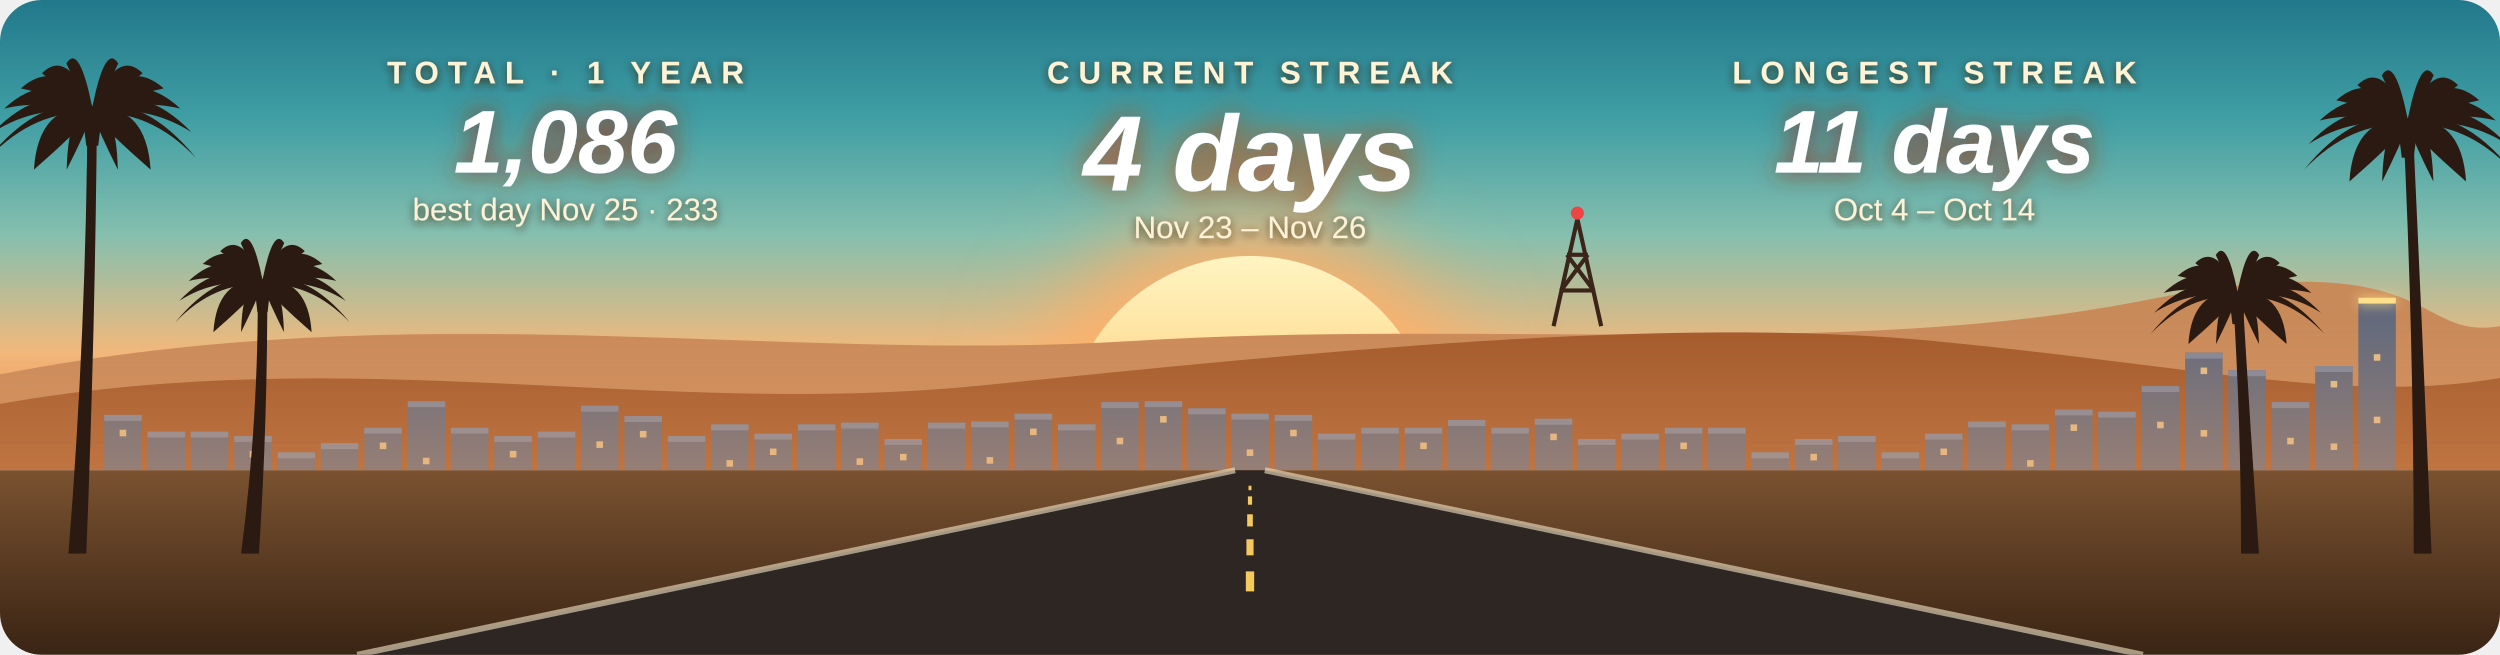
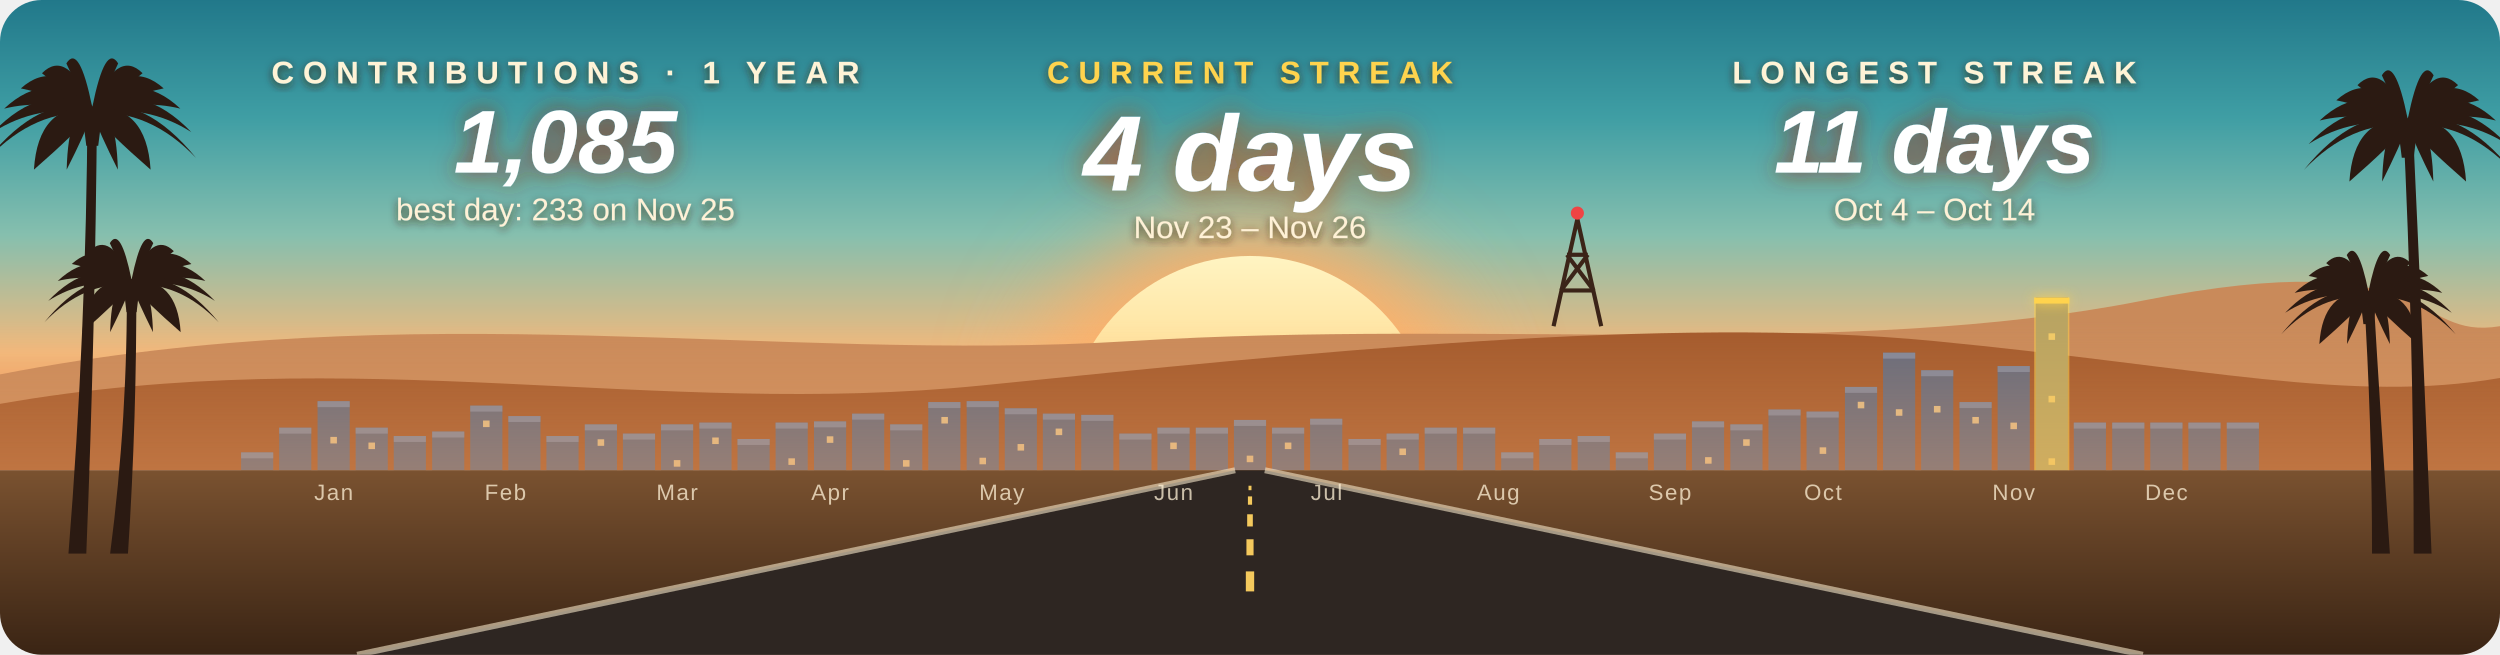
- <svg xmlns="http://www.w3.org/2000/svg" width="840" height="220" viewBox="0 0 840 220" role="img" aria-label="Orischenko: current streak 4 days, longest 11 days, 1086 contributions in the last year">
+ <svg xmlns="http://www.w3.org/2000/svg" width="840" height="220" viewBox="0 0 840 220" role="img" aria-label="Orischenko: current streak 4 days, longest 11 days, 1085 contributions in the last year">
  <style>
    text { font-family: "Segoe UI", Ubuntu, "Helvetica Neue", Arial, sans-serif; text-anchor: middle; }
    .label { font-size: 10.5px; letter-spacing: 3px; fill: #fff3d6; font-weight: 600; }
    .value { font-weight: 800; font-style: italic; fill: #ffffff; }
    .sub { font-size: 10.5px; fill: #fff1d6; }
+     .hot { fill: #ffd34d; }
+     .axis { font-size: 7.5px; letter-spacing: 0.5px; fill: #fff1d6; opacity: 0.75; }
    .pulse { animation: pulse 4s ease-in-out infinite; }
    .flicker { animation: flicker 2.6s ease-in-out infinite; }
    @keyframes pulse { 0%, 100% { opacity: 0.5; } 50% { opacity: 0.85; } }
    @keyframes flicker { 0%, 100% { opacity: 0.35; } 40% { opacity: 0.5; } 60% { opacity: 0.28; } }
    @media (prefers-reduced-motion: reduce) { .pulse, .flicker { animation: none; } }
  </style>
  <defs>
    <clipPath id="card">
      <rect width="840" height="220" rx="14" />
    </clipPath>
    <clipPath id="above">
      <rect width="840" height="158" />
    </clipPath>
    <linearGradient id="sky" x1="0" y1="0" x2="0" y2="1">
      <stop offset="0.00" stop-color="#21788a" />
      <stop offset="0.25" stop-color="#3f9ea4" />
      <stop offset="0.50" stop-color="#86bfae" />
      <stop offset="0.75" stop-color="#f2b97c" />
      <stop offset="1.00" stop-color="#e8743c" />
    </linearGradient>
    <linearGradient id="ground" x1="0" y1="0" x2="0" y2="1">
      <stop offset="0.00" stop-color="#7a5230" />
      <stop offset="1.00" stop-color="#3a2414" />
    </linearGradient>
    <linearGradient id="haze" x1="0" y1="0" x2="0" y2="1">
      <stop offset="0" stop-color="#f4a66a" stop-opacity="0" />
      <stop offset="1" stop-color="#f4a66a" stop-opacity="0.35" />
    </linearGradient>
    <filter id="shadow" x="-10%" y="-40%" width="120%" height="180%">
      <feDropShadow dx="0" dy="1" stdDeviation="1.4" flood-color="#3b1d0e" flood-opacity="0.85" />
    </filter>
    <linearGradient id="sun" x1="0" y1="0" x2="0" y2="1">
      <stop offset="0.00" stop-color="#fff4c2" />
      <stop offset="0.50" stop-color="#ffd07a" />
      <stop offset="1.00" stop-color="#f7a24b" />
    </linearGradient>
    <mask id="bands">
      <rect width="840" height="220" fill="#fff" />
      <rect x="0" y="116.0" width="840" height="1.2" fill="#000" />
      <rect x="0" y="122.8" width="840" height="2.0" fill="#000" />
      <rect x="0" y="129.6" width="840" height="2.8" fill="#000" />
      <rect x="0" y="136.4" width="840" height="3.6" fill="#000" />
      <rect x="0" y="143.2" width="840" height="4.4" fill="#000" />
      <rect x="0" y="150.0" width="840" height="5.2" fill="#000" />
    </mask>
    <filter id="blur" x="-50%" y="-50%" width="200%" height="200%">
      <feGaussianBlur stdDeviation="16" />
    </filter>
    <filter id="neon" x="-50%" y="-200%" width="200%" height="500%">
      <feGaussianBlur stdDeviation="2" result="b" />
      <feMerge>
        <feMergeNode in="b" />
        <feMergeNode in="SourceGraphic" />
      </feMerge>
    </filter>
    <filter id="glow" x="-20%" y="-40%" width="140%" height="180%">
      <feDropShadow dx="0" dy="0" stdDeviation="4" flood-color="#9a3412" flood-opacity="0.9" />
    </filter>
    <filter id="glow-center" x="-20%" y="-40%" width="140%" height="180%">
      <feDropShadow dx="0" dy="0" stdDeviation="5" flood-color="#c2410c" flood-opacity="0.9" />
    </filter>
  </defs>
  <g clip-path="url(#card)">
    <rect width="840" height="158" fill="url(#sky)" />
    <g clip-path="url(#above)">
      <circle class="pulse" cx="420" cy="148" r="74" fill="#ffb067" filter="url(#blur)" />
      <circle cx="420" cy="148" r="62" fill="url(#sun)" />
    </g>
    <path d="M0 158 L0 125.8 C140 98.5 260 122.0 380 114.6 S620 120.8 720 101.0 S810 114.6 840 109.6 L840 158Z" fill="#c98a5a" />
    <path d="M0 158 L0 135.7 C120 114.6 220 140.6 330 129.5 S560 105.9 650 114.6 S790 135.7 840 127.0 L840 158Z" fill="#a35a2c" />
    <g stroke="#3b2418" stroke-width="1.4" fill="none">
      <path d="M522 109.6 L530 73.6 L538 109.6" />
      <path d="M524.5 97.6 L535.5 97.6 M526.5 85.6 L533.5 85.6 M524.5 97.6 L533.5 85.6 M535.5 97.6 L526.5 85.6" />
    </g>
    <circle cx="530" cy="71.6" r="2.2" fill="#ef4444" />
-     <rect x="35.0" y="139.4" width="12.6" height="18.6" fill="#646a7c" />
-     <rect x="35.0" y="139.4" width="12.6" height="2" fill="#8a93a8" opacity="0.7" />
-     <rect x="40.2" y="144.4" width="2.2" height="2.2" fill="#ffd38a" opacity="0.8" />
-     <rect x="49.6" y="145.0" width="12.6" height="13.0" fill="#646a7c" />
-     <rect x="49.6" y="145.0" width="12.6" height="2" fill="#8a93a8" opacity="0.7" />
-     <rect x="64.1" y="145.0" width="12.6" height="13.0" fill="#646a7c" />
-     <rect x="64.1" y="145.0" width="12.6" height="2" fill="#8a93a8" opacity="0.7" />
-     <rect x="78.7" y="146.5" width="12.6" height="11.5" fill="#646a7c" />
-     <rect x="78.7" y="146.5" width="12.6" height="2" fill="#8a93a8" opacity="0.7" />
-     <rect x="83.9" y="151.5" width="2.2" height="2.2" fill="#ffd38a" opacity="0.8" />
-     <rect x="93.3" y="152.0" width="12.6" height="6.0" fill="#646a7c" />
-     <rect x="93.3" y="152.0" width="12.6" height="2" fill="#8a93a8" opacity="0.7" />
-     <rect x="107.8" y="148.9" width="12.6" height="9.1" fill="#646a7c" />
-     <rect x="107.8" y="148.9" width="12.6" height="2" fill="#8a93a8" opacity="0.7" />
-     <rect x="122.4" y="143.7" width="12.6" height="14.3" fill="#646a7c" />
-     <rect x="122.4" y="143.7" width="12.6" height="2" fill="#8a93a8" opacity="0.7" />
-     <rect x="127.6" y="148.7" width="2.2" height="2.2" fill="#ffd38a" opacity="0.8" />
-     <rect x="137.0" y="134.8" width="12.6" height="23.2" fill="#646a7c" />
-     <rect x="137.0" y="134.8" width="12.6" height="2" fill="#8a93a8" opacity="0.7" />
-     <rect x="142.1" y="153.8" width="2.2" height="2.2" fill="#ffd38a" opacity="0.8" />
-     <rect x="151.5" y="143.7" width="12.6" height="14.3" fill="#646a7c" />
-     <rect x="151.5" y="143.7" width="12.6" height="2" fill="#8a93a8" opacity="0.7" />
-     <rect x="166.1" y="146.5" width="12.6" height="11.5" fill="#646a7c" />
-     <rect x="166.1" y="146.5" width="12.6" height="2" fill="#8a93a8" opacity="0.7" />
-     <rect x="171.3" y="151.5" width="2.2" height="2.2" fill="#ffd38a" opacity="0.8" />
-     <rect x="180.7" y="145.0" width="12.6" height="13.0" fill="#646a7c" />
-     <rect x="180.7" y="145.0" width="12.6" height="2" fill="#8a93a8" opacity="0.7" />
-     <rect x="195.2" y="136.3" width="12.6" height="21.7" fill="#646a7c" />
-     <rect x="195.2" y="136.3" width="12.6" height="2" fill="#8a93a8" opacity="0.7" />
-     <rect x="200.4" y="148.3" width="2.2" height="2.2" fill="#ffd38a" opacity="0.8" />
-     <rect x="209.8" y="139.8" width="12.6" height="18.2" fill="#646a7c" />
-     <rect x="209.8" y="139.8" width="12.6" height="2" fill="#8a93a8" opacity="0.7" />
-     <rect x="215.0" y="144.8" width="2.2" height="2.2" fill="#ffd38a" opacity="0.8" />
-     <rect x="224.4" y="146.5" width="12.6" height="11.5" fill="#646a7c" />
-     <rect x="224.4" y="146.5" width="12.6" height="2" fill="#8a93a8" opacity="0.7" />
-     <rect x="238.9" y="142.6" width="12.6" height="15.4" fill="#646a7c" />
-     <rect x="238.9" y="142.6" width="12.6" height="2" fill="#8a93a8" opacity="0.7" />
-     <rect x="244.1" y="154.6" width="2.2" height="2.2" fill="#ffd38a" opacity="0.8" />
-     <rect x="253.5" y="145.7" width="12.6" height="12.3" fill="#646a7c" />
-     <rect x="253.5" y="145.7" width="12.6" height="2" fill="#8a93a8" opacity="0.7" />
-     <rect x="258.7" y="150.7" width="2.2" height="2.2" fill="#ffd38a" opacity="0.8" />
-     <rect x="268.1" y="142.6" width="12.6" height="15.4" fill="#646a7c" />
-     <rect x="268.1" y="142.6" width="12.6" height="2" fill="#8a93a8" opacity="0.7" />
-     <rect x="282.6" y="142.0" width="12.6" height="16.0" fill="#646a7c" />
-     <rect x="282.6" y="142.0" width="12.6" height="2" fill="#8a93a8" opacity="0.7" />
-     <rect x="287.8" y="154.0" width="2.2" height="2.2" fill="#ffd38a" opacity="0.8" />
-     <rect x="297.2" y="147.5" width="12.6" height="10.5" fill="#646a7c" />
-     <rect x="297.2" y="147.5" width="12.6" height="2" fill="#8a93a8" opacity="0.7" />
-     <rect x="302.4" y="152.5" width="2.2" height="2.2" fill="#ffd38a" opacity="0.8" />
-     <rect x="311.8" y="142.0" width="12.6" height="16.0" fill="#646a7c" />
-     <rect x="311.8" y="142.0" width="12.6" height="2" fill="#8a93a8" opacity="0.7" />
-     <rect x="326.3" y="141.6" width="12.6" height="16.4" fill="#646a7c" />
-     <rect x="326.3" y="141.6" width="12.6" height="2" fill="#8a93a8" opacity="0.7" />
-     <rect x="331.5" y="153.6" width="2.2" height="2.2" fill="#ffd38a" opacity="0.8" />
-     <rect x="340.9" y="139.0" width="12.6" height="19.0" fill="#646a7c" />
-     <rect x="340.9" y="139.0" width="12.6" height="2" fill="#8a93a8" opacity="0.7" />
-     <rect x="346.1" y="144.0" width="2.2" height="2.2" fill="#ffd38a" opacity="0.8" />
-     <rect x="355.5" y="142.6" width="12.6" height="15.4" fill="#646a7c" />
-     <rect x="355.5" y="142.6" width="12.6" height="2" fill="#8a93a8" opacity="0.7" />
-     <rect x="370.0" y="135.1" width="12.6" height="22.9" fill="#646a7c" />
-     <rect x="370.0" y="135.1" width="12.6" height="2" fill="#8a93a8" opacity="0.7" />
-     <rect x="375.2" y="147.1" width="2.2" height="2.2" fill="#ffd38a" opacity="0.8" />
-     <rect x="384.6" y="134.8" width="12.6" height="23.2" fill="#646a7c" />
-     <rect x="384.6" y="134.8" width="12.6" height="2" fill="#8a93a8" opacity="0.7" />
-     <rect x="389.8" y="139.8" width="2.2" height="2.2" fill="#ffd38a" opacity="0.8" />
-     <rect x="399.2" y="137.2" width="12.6" height="20.8" fill="#646a7c" />
-     <rect x="399.2" y="137.2" width="12.6" height="2" fill="#8a93a8" opacity="0.7" />
-     <rect x="413.7" y="139.0" width="12.6" height="19.0" fill="#646a7c" />
-     <rect x="413.7" y="139.0" width="12.6" height="2" fill="#8a93a8" opacity="0.7" />
-     <rect x="418.9" y="151.0" width="2.2" height="2.2" fill="#ffd38a" opacity="0.8" />
-     <rect x="428.3" y="139.4" width="12.6" height="18.6" fill="#646a7c" />
-     <rect x="428.3" y="139.4" width="12.6" height="2" fill="#8a93a8" opacity="0.7" />
-     <rect x="433.5" y="144.4" width="2.2" height="2.2" fill="#ffd38a" opacity="0.8" />
-     <rect x="442.8" y="145.7" width="12.6" height="12.3" fill="#646a7c" />
-     <rect x="442.8" y="145.7" width="12.6" height="2" fill="#8a93a8" opacity="0.7" />
-     <rect x="457.4" y="143.7" width="12.6" height="14.3" fill="#646a7c" />
-     <rect x="457.4" y="143.7" width="12.6" height="2" fill="#8a93a8" opacity="0.7" />
-     <rect x="472.0" y="143.7" width="12.6" height="14.3" fill="#646a7c" />
-     <rect x="472.0" y="143.7" width="12.6" height="2" fill="#8a93a8" opacity="0.7" />
-     <rect x="477.2" y="148.7" width="2.2" height="2.2" fill="#ffd38a" opacity="0.8" />
-     <rect x="486.5" y="141.1" width="12.6" height="16.9" fill="#646a7c" />
-     <rect x="486.5" y="141.1" width="12.6" height="2" fill="#8a93a8" opacity="0.7" />
-     <rect x="501.1" y="143.7" width="12.6" height="14.3" fill="#646a7c" />
-     <rect x="501.1" y="143.7" width="12.6" height="2" fill="#8a93a8" opacity="0.7" />
-     <rect x="515.7" y="140.7" width="12.6" height="17.3" fill="#646a7c" />
-     <rect x="515.7" y="140.7" width="12.6" height="2" fill="#8a93a8" opacity="0.7" />
-     <rect x="520.9" y="145.7" width="2.2" height="2.2" fill="#ffd38a" opacity="0.8" />
-     <rect x="530.2" y="147.5" width="12.6" height="10.5" fill="#646a7c" />
-     <rect x="530.2" y="147.5" width="12.6" height="2" fill="#8a93a8" opacity="0.7" />
-     <rect x="544.8" y="145.7" width="12.6" height="12.3" fill="#646a7c" />
-     <rect x="544.8" y="145.7" width="12.6" height="2" fill="#8a93a8" opacity="0.7" />
-     <rect x="559.4" y="143.7" width="12.6" height="14.3" fill="#646a7c" />
-     <rect x="559.4" y="143.7" width="12.6" height="2" fill="#8a93a8" opacity="0.7" />
-     <rect x="564.6" y="148.7" width="2.2" height="2.2" fill="#ffd38a" opacity="0.8" />
-     <rect x="573.9" y="143.7" width="12.6" height="14.3" fill="#646a7c" />
-     <rect x="573.9" y="143.7" width="12.6" height="2" fill="#8a93a8" opacity="0.7" />
-     <rect x="588.5" y="152.0" width="12.6" height="6.0" fill="#646a7c" />
-     <rect x="588.5" y="152.0" width="12.6" height="2" fill="#8a93a8" opacity="0.7" />
-     <rect x="603.1" y="147.5" width="12.6" height="10.5" fill="#646a7c" />
-     <rect x="603.1" y="147.5" width="12.6" height="2" fill="#8a93a8" opacity="0.7" />
-     <rect x="608.3" y="152.5" width="2.2" height="2.2" fill="#ffd38a" opacity="0.8" />
-     <rect x="617.6" y="146.5" width="12.6" height="11.5" fill="#646a7c" />
-     <rect x="617.6" y="146.5" width="12.6" height="2" fill="#8a93a8" opacity="0.7" />
-     <rect x="632.2" y="152.0" width="12.6" height="6.0" fill="#646a7c" />
-     <rect x="632.2" y="152.0" width="12.6" height="2" fill="#8a93a8" opacity="0.7" />
-     <rect x="646.8" y="145.7" width="12.6" height="12.3" fill="#646a7c" />
-     <rect x="646.8" y="145.7" width="12.6" height="2" fill="#8a93a8" opacity="0.7" />
-     <rect x="652.0" y="150.7" width="2.2" height="2.2" fill="#ffd38a" opacity="0.8" />
-     <rect x="661.3" y="141.6" width="12.6" height="16.4" fill="#646a7c" />
-     <rect x="661.3" y="141.6" width="12.6" height="2" fill="#8a93a8" opacity="0.7" />
-     <rect x="675.9" y="142.6" width="12.6" height="15.4" fill="#646a7c" />
-     <rect x="675.9" y="142.6" width="12.6" height="2" fill="#8a93a8" opacity="0.7" />
-     <rect x="681.1" y="154.6" width="2.2" height="2.2" fill="#ffd38a" opacity="0.8" />
-     <rect x="690.5" y="137.6" width="12.6" height="20.4" fill="#646a7c" />
-     <rect x="690.5" y="137.6" width="12.6" height="2" fill="#8a93a8" opacity="0.7" />
-     <rect x="695.7" y="142.6" width="2.2" height="2.2" fill="#ffd38a" opacity="0.8" />
-     <rect x="705.0" y="138.3" width="12.6" height="19.7" fill="#646a7c" />
-     <rect x="705.0" y="138.3" width="12.6" height="2" fill="#8a93a8" opacity="0.7" />
-     <rect x="719.6" y="129.7" width="12.6" height="28.3" fill="#646a7c" />
-     <rect x="719.6" y="129.7" width="12.6" height="2" fill="#8a93a8" opacity="0.7" />
-     <rect x="724.8" y="141.7" width="2.2" height="2.2" fill="#ffd38a" opacity="0.8" />
-     <rect x="734.2" y="118.5" width="12.6" height="39.5" fill="#646a7c" />
-     <rect x="734.2" y="118.5" width="12.6" height="2" fill="#8a93a8" opacity="0.7" />
-     <rect x="739.4" y="123.5" width="2.2" height="2.2" fill="#ffd38a" opacity="0.8" />
-     <rect x="739.4" y="144.5" width="2.2" height="2.2" fill="#ffd38a" opacity="0.8" />
-     <rect x="748.7" y="124.4" width="12.6" height="33.6" fill="#646a7c" />
-     <rect x="748.7" y="124.4" width="12.6" height="2" fill="#8a93a8" opacity="0.7" />
-     <rect x="753.9" y="143.4" width="2.2" height="2.2" fill="#ffd38a" opacity="0.8" />
-     <rect x="763.3" y="135.1" width="12.6" height="22.9" fill="#646a7c" />
-     <rect x="763.3" y="135.1" width="12.6" height="2" fill="#8a93a8" opacity="0.7" />
-     <rect x="768.5" y="147.1" width="2.2" height="2.2" fill="#ffd38a" opacity="0.8" />
-     <rect x="777.9" y="123.0" width="12.6" height="35.0" fill="#646a7c" />
-     <rect x="777.9" y="123.0" width="12.6" height="2" fill="#8a93a8" opacity="0.7" />
-     <rect x="783.1" y="128.0" width="2.2" height="2.2" fill="#ffd38a" opacity="0.8" />
-     <rect x="783.1" y="149.0" width="2.2" height="2.2" fill="#ffd38a" opacity="0.8" />
-     <rect x="792.4" y="100.0" width="12.6" height="58.0" fill="#646a7c" />
-     <rect x="792.4" y="100.0" width="12.6" height="2" fill="#ffe08a" opacity="1" filter="url(#neon)" />
-     <rect x="797.6" y="119.0" width="2.2" height="2.2" fill="#ffd38a" opacity="0.8" />
-     <rect x="797.6" y="140.0" width="2.2" height="2.2" fill="#ffd38a" opacity="0.8" />
+     <rect x="81.0" y="152.0" width="10.8" height="6.0" fill="#646a7c" />
+     <rect x="81.0" y="152.0" width="10.8" height="2" fill="#8a93a8" opacity="0.7" />
+     <rect x="93.8" y="143.7" width="10.8" height="14.3" fill="#646a7c" />
+     <rect x="93.8" y="143.7" width="10.8" height="2" fill="#8a93a8" opacity="0.7" />
+     <rect x="106.7" y="134.8" width="10.8" height="23.2" fill="#646a7c" />
+     <rect x="106.7" y="134.8" width="10.8" height="2" fill="#8a93a8" opacity="0.7" />
+     <rect x="111.0" y="146.8" width="2.2" height="2.2" fill="#ffd38a" opacity="0.8" />
+     <rect x="119.5" y="143.7" width="10.8" height="14.3" fill="#646a7c" />
+     <rect x="119.5" y="143.7" width="10.8" height="2" fill="#8a93a8" opacity="0.7" />
+     <rect x="123.8" y="148.7" width="2.2" height="2.2" fill="#ffd38a" opacity="0.8" />
+     <rect x="132.3" y="146.5" width="10.8" height="11.5" fill="#646a7c" />
+     <rect x="132.3" y="146.5" width="10.8" height="2" fill="#8a93a8" opacity="0.7" />
+     <rect x="145.2" y="145.0" width="10.8" height="13.0" fill="#646a7c" />
+     <rect x="145.2" y="145.0" width="10.8" height="2" fill="#8a93a8" opacity="0.7" />
+     <rect x="158.0" y="136.3" width="10.8" height="21.7" fill="#646a7c" />
+     <rect x="158.0" y="136.3" width="10.8" height="2" fill="#8a93a8" opacity="0.7" />
+     <rect x="162.3" y="141.3" width="2.2" height="2.2" fill="#ffd38a" opacity="0.8" />
+     <rect x="170.8" y="139.8" width="10.8" height="18.2" fill="#646a7c" />
+     <rect x="170.8" y="139.8" width="10.8" height="2" fill="#8a93a8" opacity="0.7" />
+     <rect x="183.6" y="146.5" width="10.8" height="11.5" fill="#646a7c" />
+     <rect x="183.6" y="146.5" width="10.8" height="2" fill="#8a93a8" opacity="0.7" />
+     <rect x="196.5" y="142.6" width="10.8" height="15.4" fill="#646a7c" />
+     <rect x="196.5" y="142.6" width="10.8" height="2" fill="#8a93a8" opacity="0.7" />
+     <rect x="200.8" y="147.6" width="2.2" height="2.2" fill="#ffd38a" opacity="0.8" />
+     <rect x="209.3" y="145.7" width="10.8" height="12.3" fill="#646a7c" />
+     <rect x="209.3" y="145.7" width="10.8" height="2" fill="#8a93a8" opacity="0.7" />
+     <rect x="222.1" y="142.6" width="10.8" height="15.4" fill="#646a7c" />
+     <rect x="222.1" y="142.6" width="10.8" height="2" fill="#8a93a8" opacity="0.7" />
+     <rect x="226.4" y="154.6" width="2.2" height="2.2" fill="#ffd38a" opacity="0.8" />
+     <rect x="235.0" y="142.0" width="10.8" height="16.0" fill="#646a7c" />
+     <rect x="235.0" y="142.0" width="10.8" height="2" fill="#8a93a8" opacity="0.7" />
+     <rect x="239.3" y="147.0" width="2.2" height="2.2" fill="#ffd38a" opacity="0.8" />
+     <rect x="247.8" y="147.5" width="10.8" height="10.5" fill="#646a7c" />
+     <rect x="247.8" y="147.5" width="10.8" height="2" fill="#8a93a8" opacity="0.7" />
+     <rect x="260.6" y="142.0" width="10.8" height="16.0" fill="#646a7c" />
+     <rect x="260.6" y="142.0" width="10.8" height="2" fill="#8a93a8" opacity="0.7" />
+     <rect x="264.9" y="154.0" width="2.2" height="2.2" fill="#ffd38a" opacity="0.8" />
+     <rect x="273.5" y="141.6" width="10.8" height="16.4" fill="#646a7c" />
+     <rect x="273.5" y="141.6" width="10.8" height="2" fill="#8a93a8" opacity="0.7" />
+     <rect x="277.8" y="146.6" width="2.2" height="2.2" fill="#ffd38a" opacity="0.8" />
+     <rect x="286.3" y="139.0" width="10.8" height="19.0" fill="#646a7c" />
+     <rect x="286.3" y="139.0" width="10.8" height="2" fill="#8a93a8" opacity="0.7" />
+     <rect x="299.1" y="142.6" width="10.8" height="15.4" fill="#646a7c" />
+     <rect x="299.1" y="142.6" width="10.8" height="2" fill="#8a93a8" opacity="0.7" />
+     <rect x="303.4" y="154.6" width="2.2" height="2.2" fill="#ffd38a" opacity="0.8" />
+     <rect x="311.9" y="135.1" width="10.8" height="22.9" fill="#646a7c" />
+     <rect x="311.9" y="135.1" width="10.8" height="2" fill="#8a93a8" opacity="0.7" />
+     <rect x="316.3" y="140.1" width="2.2" height="2.2" fill="#ffd38a" opacity="0.8" />
+     <rect x="324.8" y="134.8" width="10.8" height="23.2" fill="#646a7c" />
+     <rect x="324.8" y="134.8" width="10.8" height="2" fill="#8a93a8" opacity="0.7" />
+     <rect x="329.1" y="153.8" width="2.2" height="2.2" fill="#ffd38a" opacity="0.8" />
+     <rect x="337.6" y="137.2" width="10.8" height="20.8" fill="#646a7c" />
+     <rect x="337.6" y="137.2" width="10.8" height="2" fill="#8a93a8" opacity="0.7" />
+     <rect x="341.9" y="149.2" width="2.2" height="2.2" fill="#ffd38a" opacity="0.8" />
+     <rect x="350.4" y="139.0" width="10.8" height="19.0" fill="#646a7c" />
+     <rect x="350.4" y="139.0" width="10.8" height="2" fill="#8a93a8" opacity="0.7" />
+     <rect x="354.7" y="144.0" width="2.2" height="2.2" fill="#ffd38a" opacity="0.8" />
+     <rect x="363.3" y="139.4" width="10.8" height="18.6" fill="#646a7c" />
+     <rect x="363.3" y="139.4" width="10.8" height="2" fill="#8a93a8" opacity="0.7" />
+     <rect x="376.1" y="145.7" width="10.8" height="12.3" fill="#646a7c" />
+     <rect x="376.1" y="145.7" width="10.8" height="2" fill="#8a93a8" opacity="0.7" />
+     <rect x="388.9" y="143.7" width="10.8" height="14.3" fill="#646a7c" />
+     <rect x="388.9" y="143.7" width="10.8" height="2" fill="#8a93a8" opacity="0.7" />
+     <rect x="393.2" y="148.7" width="2.2" height="2.2" fill="#ffd38a" opacity="0.8" />
+     <rect x="401.8" y="143.7" width="10.8" height="14.3" fill="#646a7c" />
+     <rect x="401.8" y="143.7" width="10.8" height="2" fill="#8a93a8" opacity="0.7" />
+     <rect x="414.6" y="141.1" width="10.8" height="16.9" fill="#646a7c" />
+     <rect x="414.6" y="141.1" width="10.8" height="2" fill="#8a93a8" opacity="0.7" />
+     <rect x="418.9" y="153.1" width="2.2" height="2.2" fill="#ffd38a" opacity="0.8" />
+     <rect x="427.4" y="143.7" width="10.8" height="14.3" fill="#646a7c" />
+     <rect x="427.4" y="143.7" width="10.8" height="2" fill="#8a93a8" opacity="0.7" />
+     <rect x="431.7" y="148.7" width="2.2" height="2.2" fill="#ffd38a" opacity="0.8" />
+     <rect x="440.2" y="140.7" width="10.8" height="17.3" fill="#646a7c" />
+     <rect x="440.2" y="140.7" width="10.8" height="2" fill="#8a93a8" opacity="0.7" />
+     <rect x="453.1" y="147.5" width="10.8" height="10.5" fill="#646a7c" />
+     <rect x="453.1" y="147.5" width="10.8" height="2" fill="#8a93a8" opacity="0.7" />
+     <rect x="465.9" y="145.7" width="10.8" height="12.3" fill="#646a7c" />
+     <rect x="465.9" y="145.7" width="10.8" height="2" fill="#8a93a8" opacity="0.7" />
+     <rect x="470.2" y="150.7" width="2.2" height="2.2" fill="#ffd38a" opacity="0.8" />
+     <rect x="478.7" y="143.7" width="10.8" height="14.3" fill="#646a7c" />
+     <rect x="478.7" y="143.7" width="10.8" height="2" fill="#8a93a8" opacity="0.7" />
+     <rect x="491.6" y="143.7" width="10.8" height="14.3" fill="#646a7c" />
+     <rect x="491.6" y="143.7" width="10.8" height="2" fill="#8a93a8" opacity="0.7" />
+     <rect x="504.4" y="152.0" width="10.8" height="6.0" fill="#646a7c" />
+     <rect x="504.4" y="152.0" width="10.8" height="2" fill="#8a93a8" opacity="0.7" />
+     <rect x="517.2" y="147.5" width="10.8" height="10.5" fill="#646a7c" />
+     <rect x="517.2" y="147.5" width="10.8" height="2" fill="#8a93a8" opacity="0.7" />
+     <rect x="530.1" y="146.5" width="10.8" height="11.5" fill="#646a7c" />
+     <rect x="530.1" y="146.5" width="10.8" height="2" fill="#8a93a8" opacity="0.7" />
+     <rect x="542.9" y="152.0" width="10.8" height="6.0" fill="#646a7c" />
+     <rect x="542.9" y="152.0" width="10.8" height="2" fill="#8a93a8" opacity="0.7" />
+     <rect x="555.7" y="145.7" width="10.8" height="12.3" fill="#646a7c" />
+     <rect x="555.7" y="145.7" width="10.8" height="2" fill="#8a93a8" opacity="0.7" />
+     <rect x="568.5" y="141.6" width="10.8" height="16.4" fill="#646a7c" />
+     <rect x="568.5" y="141.6" width="10.8" height="2" fill="#8a93a8" opacity="0.7" />
+     <rect x="572.9" y="153.6" width="2.2" height="2.2" fill="#ffd38a" opacity="0.8" />
+     <rect x="581.4" y="142.6" width="10.8" height="15.4" fill="#646a7c" />
+     <rect x="581.4" y="142.6" width="10.8" height="2" fill="#8a93a8" opacity="0.7" />
+     <rect x="585.7" y="147.6" width="2.2" height="2.2" fill="#ffd38a" opacity="0.8" />
+     <rect x="594.2" y="137.6" width="10.8" height="20.4" fill="#646a7c" />
+     <rect x="594.2" y="137.6" width="10.8" height="2" fill="#8a93a8" opacity="0.7" />
+     <rect x="607.0" y="138.3" width="10.8" height="19.7" fill="#646a7c" />
+     <rect x="607.0" y="138.3" width="10.8" height="2" fill="#8a93a8" opacity="0.7" />
+     <rect x="611.4" y="150.3" width="2.2" height="2.2" fill="#ffd38a" opacity="0.8" />
+     <rect x="619.9" y="130.0" width="10.8" height="28.0" fill="#646a7c" />
+     <rect x="619.9" y="130.0" width="10.8" height="2" fill="#8a93a8" opacity="0.7" />
+     <rect x="624.2" y="135.0" width="2.2" height="2.2" fill="#ffd38a" opacity="0.8" />
+     <rect x="632.7" y="118.5" width="10.8" height="39.5" fill="#646a7c" />
+     <rect x="632.7" y="118.5" width="10.8" height="2" fill="#8a93a8" opacity="0.7" />
+     <rect x="637.0" y="137.5" width="2.2" height="2.2" fill="#ffd38a" opacity="0.8" />
+     <rect x="645.5" y="124.4" width="10.8" height="33.6" fill="#646a7c" />
+     <rect x="645.5" y="124.4" width="10.8" height="2" fill="#8a93a8" opacity="0.7" />
+     <rect x="649.8" y="136.4" width="2.2" height="2.2" fill="#ffd38a" opacity="0.8" />
+     <rect x="658.4" y="135.1" width="10.8" height="22.9" fill="#646a7c" />
+     <rect x="658.4" y="135.1" width="10.8" height="2" fill="#8a93a8" opacity="0.7" />
+     <rect x="662.7" y="140.1" width="2.2" height="2.2" fill="#ffd38a" opacity="0.8" />
+     <rect x="671.2" y="123.0" width="10.8" height="35.0" fill="#646a7c" />
+     <rect x="671.2" y="123.0" width="10.8" height="2" fill="#8a93a8" opacity="0.7" />
+     <rect x="675.5" y="142.0" width="2.2" height="2.2" fill="#ffd38a" opacity="0.8" />
+     <rect x="684.0" y="100.0" width="10.8" height="58.0" fill="#646a7c" />
+     <rect x="688.3" y="112.0" width="2.2" height="2.2" fill="#ffd38a" opacity="0.8" />
+     <rect x="688.3" y="133.0" width="2.2" height="2.2" fill="#ffd38a" opacity="0.8" />
+     <rect x="688.3" y="154.0" width="2.2" height="2.2" fill="#ffd38a" opacity="0.8" />
+     <rect x="696.8" y="142" width="10.8" height="16" fill="#646a7c" />
+     <rect x="696.8" y="142" width="10.8" height="2" fill="#8a93a8" opacity="0.7" />
+     <rect x="709.7" y="142" width="10.8" height="16" fill="#646a7c" />
+     <rect x="709.7" y="142" width="10.8" height="2" fill="#8a93a8" opacity="0.7" />
+     <rect x="722.5" y="142" width="10.8" height="16" fill="#646a7c" />
+     <rect x="722.5" y="142" width="10.8" height="2" fill="#8a93a8" opacity="0.7" />
+     <rect x="735.3" y="142" width="10.8" height="16" fill="#646a7c" />
+     <rect x="735.3" y="142" width="10.8" height="2" fill="#8a93a8" opacity="0.7" />
+     <rect x="748.2" y="142" width="10.8" height="16" fill="#646a7c" />
+     <rect x="748.2" y="142" width="10.8" height="2" fill="#8a93a8" opacity="0.7" />
    <rect y="108" width="840" height="50" fill="url(#haze)" />
    <rect y="158" width="840" height="62" fill="url(#ground)" />
    <path d="M415 158 L425 158 L720 220 L120 220Z" fill="#2e2622" />
    <g stroke="#f5e6c8" stroke-width="2" opacity="0.6">
      <line x1="415" y1="158" x2="120" y2="220" />
      <line x1="425" y1="158" x2="720" y2="220" />
    </g>
    <g stroke="#f4c95d">
      <line x1="420" y1="163.2" x2="420" y2="164.7" stroke-width="1.0" />
      <line x1="420" y1="166.8" x2="420" y2="169.6" stroke-width="1.4" />
      <line x1="420" y1="172.8" x2="420" y2="176.9" stroke-width="1.9" />
      <line x1="420" y1="181.2" x2="420" y2="186.6" stroke-width="2.4" />
      <line x1="420" y1="192.0" x2="420" y2="198.7" stroke-width="2.8" />
    </g>
    <line x1="0" y1="158" x2="840" y2="158" stroke="#f2b47a" stroke-width="2" filter="url(#neon)" />
    <g fill="#2b1a12">
      <path d="M23.0 186 Q29.0 111.0 29.4 36.0 L32.6 36.0 Q32.0 111.0 29.0 186Z" />
      <path d="M27.5 37.0 L34.5 37.0 L33.0 49.0 L29.0 49.0Z" />
      <path d="M31.0 36.0 Q48.5 31.8 65.9 53.1 Q50.2 36.6 31.0 38.0Z" />
      <path d="M31.0 36.0 Q47.6 27.1 64.3 44.4 Q49.3 34.8 31.0 38.0Z" />
      <path d="M31.0 36.0 Q45.8 22.7 60.6 36.5 Q47.3 33.2 31.0 38.0Z" />
      <path d="M31.0 36.0 Q43.0 19.0 55.0 29.7 Q44.2 31.9 31.0 38.0Z" />
      <path d="M31.0 36.0 Q39.4 16.1 47.9 24.6 Q40.3 30.9 31.0 38.0Z" />
      <path d="M31.0 36.0 Q35.4 14.4 39.7 21.3 Q35.8 30.2 31.0 38.0Z" />
      <path d="M31.0 36.0 Q31.0 13.8 31.0 20.3 Q31.0 30.0 31.0 38.0Z" />
      <path d="M31.0 36.0 Q26.6 14.4 22.3 21.3 Q26.2 30.2 31.0 38.0Z" />
      <path d="M31.0 36.0 Q22.6 16.1 14.1 24.6 Q21.7 30.9 31.0 38.0Z" />
      <path d="M31.0 36.0 Q19.0 19.0 7.0 29.7 Q17.8 31.9 31.0 38.0Z" />
      <path d="M31.0 36.0 Q16.2 22.7 1.4 36.5 Q14.7 33.2 31.0 38.0Z" />
      <path d="M31.0 36.0 Q14.4 27.1 -2.3 44.4 Q12.7 34.8 31.0 38.0Z" />
      <path d="M31.0 36.0 Q13.5 31.8 -3.9 53.1 Q11.8 36.6 31.0 38.0Z" />
      <path d="M31.0 36.0 Q12.8 35.0 11.4 57.0 Q25.4 44.8 31.0 38.0Z" />
      <path d="M31.0 36.0 Q23.0 35.0 22.4 57.0 Q28.6 44.8 31.0 38.0Z" />
      <path d="M31.0 36.0 Q39.0 35.0 39.6 57.0 Q33.5 44.8 31.0 38.0Z" />
      <path d="M31.0 36.0 Q49.2 35.0 50.6 57.0 Q36.6 44.8 31.0 38.0Z" />
    </g>
    <g fill="#2b1a12">
-       <path d="M81.0 186 Q87.0 140.0 86.6 94.0 L89.8 94.0 Q90.0 140.0 87.0 186Z" />
-       <path d="M85.3 94.8 L91.1 94.8 L89.9 104.9 L86.5 104.9Z" />
-       <path d="M88.2 94.0 Q102.9 90.5 117.5 108.3 Q104.3 94.5 88.2 95.7Z" />
-       <path d="M88.2 94.0 Q102.2 86.5 116.2 101.1 Q103.6 93.0 88.2 95.7Z" />
-       <path d="M88.2 94.0 Q100.6 82.8 113.0 94.4 Q101.9 91.7 88.2 95.7Z" />
-       <path d="M88.2 94.0 Q98.3 79.7 108.3 88.7 Q99.3 90.6 88.2 95.7Z" />
-       <path d="M88.2 94.0 Q95.3 77.3 102.4 84.4 Q96.0 89.7 88.2 95.7Z" />
-       <path d="M88.2 94.0 Q91.9 75.8 95.5 81.7 Q92.2 89.1 88.2 95.7Z" />
-       <path d="M88.2 94.0 Q88.2 75.3 88.2 80.8 Q88.2 89.0 88.2 95.7Z" />
-       <path d="M88.2 94.0 Q84.5 75.8 80.9 81.7 Q84.2 89.1 88.2 95.7Z" />
-       <path d="M88.2 94.0 Q81.1 77.3 74.0 84.4 Q80.4 89.7 88.2 95.7Z" />
-       <path d="M88.2 94.0 Q78.1 79.7 68.1 88.7 Q77.1 90.6 88.2 95.7Z" />
-       <path d="M88.2 94.0 Q75.8 82.8 63.4 94.4 Q74.5 91.7 88.2 95.7Z" />
-       <path d="M88.2 94.0 Q74.2 86.5 60.2 101.1 Q72.8 93.0 88.2 95.7Z" />
-       <path d="M88.2 94.0 Q73.5 90.5 58.9 108.3 Q72.1 94.5 88.2 95.7Z" />
-       <path d="M88.2 94.0 Q72.9 93.2 71.7 111.6 Q83.5 101.3 88.2 95.7Z" />
-       <path d="M88.2 94.0 Q81.5 93.2 81.0 111.6 Q86.1 101.3 88.2 95.7Z" />
-       <path d="M88.2 94.0 Q94.9 93.2 95.4 111.6 Q90.3 101.3 88.2 95.7Z" />
-       <path d="M88.2 94.0 Q103.5 93.2 104.7 111.6 Q92.9 101.3 88.2 95.7Z" />
+       <path d="M37.0 186 Q43.0 140.0 42.6 94.0 L45.8 94.0 Q46.0 140.0 43.0 186Z" />
+       <path d="M41.3 94.8 L47.1 94.8 L45.9 104.9 L42.5 104.9Z" />
+       <path d="M44.2 94.0 Q58.9 90.5 73.5 108.3 Q60.3 94.5 44.2 95.7Z" />
+       <path d="M44.2 94.0 Q58.2 86.5 72.2 101.1 Q59.6 93.0 44.2 95.7Z" />
+       <path d="M44.2 94.0 Q56.6 82.8 69.0 94.4 Q57.9 91.7 44.2 95.7Z" />
+       <path d="M44.2 94.0 Q54.3 79.7 64.3 88.7 Q55.3 90.6 44.2 95.7Z" />
+       <path d="M44.2 94.0 Q51.3 77.3 58.4 84.4 Q52.0 89.7 44.2 95.7Z" />
+       <path d="M44.2 94.0 Q47.9 75.8 51.5 81.7 Q48.2 89.1 44.2 95.7Z" />
+       <path d="M44.2 94.0 Q44.2 75.3 44.2 80.8 Q44.2 89.0 44.2 95.7Z" />
+       <path d="M44.2 94.0 Q40.5 75.8 36.9 81.7 Q40.2 89.1 44.2 95.7Z" />
+       <path d="M44.2 94.0 Q37.1 77.3 30.0 84.4 Q36.4 89.7 44.2 95.7Z" />
+       <path d="M44.2 94.0 Q34.1 79.7 24.1 88.7 Q33.1 90.6 44.2 95.7Z" />
+       <path d="M44.2 94.0 Q31.8 82.8 19.4 94.4 Q30.5 91.7 44.2 95.7Z" />
+       <path d="M44.2 94.0 Q30.2 86.5 16.2 101.1 Q28.8 93.0 44.2 95.7Z" />
+       <path d="M44.2 94.0 Q29.5 90.5 14.9 108.3 Q28.1 94.5 44.2 95.7Z" />
+       <path d="M44.2 94.0 Q28.9 93.2 27.7 111.6 Q39.5 101.3 44.2 95.7Z" />
+       <path d="M44.2 94.0 Q37.5 93.2 37.0 111.6 Q42.1 101.3 44.2 95.7Z" />
+       <path d="M44.2 94.0 Q50.9 93.2 51.4 111.6 Q46.3 101.3 44.2 95.7Z" />
+       <path d="M44.2 94.0 Q59.5 93.2 60.7 111.6 Q48.9 101.3 44.2 95.7Z" />
    </g>
    <g fill="#2b1a12">
      <path d="M811.0 186 Q811.0 113.0 807.4 40.0 L810.6 40.0 Q814.0 113.0 817.0 186Z" />
      <path d="M805.5 41.0 L812.5 41.0 L811.0 53.0 L807.0 53.0Z" />
      <path d="M809.0 40.0 Q826.5 35.8 843.9 57.1 Q828.2 40.6 809.0 42.0Z" />
      <path d="M809.0 40.0 Q825.6 31.1 842.3 48.4 Q827.3 38.8 809.0 42.0Z" />
      <path d="M809.0 40.0 Q823.8 26.7 838.6 40.5 Q825.3 37.2 809.0 42.0Z" />
      <path d="M809.0 40.0 Q821.0 23.0 833.0 33.7 Q822.2 35.9 809.0 42.0Z" />
      <path d="M809.0 40.0 Q817.4 20.1 825.9 28.6 Q818.3 34.9 809.0 42.0Z" />
      <path d="M809.0 40.0 Q813.4 18.4 817.7 25.3 Q813.8 34.2 809.0 42.0Z" />
      <path d="M809.0 40.0 Q809.0 17.8 809.0 24.3 Q809.0 34.0 809.0 42.0Z" />
      <path d="M809.0 40.0 Q804.6 18.4 800.3 25.3 Q804.2 34.2 809.0 42.0Z" />
      <path d="M809.0 40.0 Q800.6 20.1 792.1 28.6 Q799.7 34.9 809.0 42.0Z" />
      <path d="M809.0 40.0 Q797.0 23.0 785.0 33.7 Q795.8 35.9 809.0 42.0Z" />
      <path d="M809.0 40.0 Q794.2 26.7 779.4 40.5 Q792.7 37.2 809.0 42.0Z" />
      <path d="M809.0 40.0 Q792.4 31.1 775.7 48.4 Q790.7 38.8 809.0 42.0Z" />
      <path d="M809.0 40.0 Q791.5 35.8 774.1 57.1 Q789.8 40.6 809.0 42.0Z" />
      <path d="M809.0 40.0 Q790.8 39.0 789.4 61.0 Q803.4 48.8 809.0 42.0Z" />
      <path d="M809.0 40.0 Q801.0 39.0 800.4 61.0 Q806.5 48.8 809.0 42.0Z" />
      <path d="M809.0 40.0 Q817.0 39.0 817.6 61.0 Q811.5 48.8 809.0 42.0Z" />
      <path d="M809.0 40.0 Q827.2 39.0 828.6 61.0 Q814.6 48.8 809.0 42.0Z" />
    </g>
    <g fill="#2b1a12">
-       <path d="M753.0 186 Q753.0 142.0 750.2 98.0 L753.4 98.0 Q756.0 142.0 759.0 186Z" />
-       <path d="M748.9 98.8 L754.7 98.8 L753.5 108.9 L750.1 108.9Z" />
-       <path d="M751.8 98.0 Q766.5 94.5 781.1 112.3 Q767.9 98.5 751.8 99.7Z" />
-       <path d="M751.8 98.0 Q765.8 90.5 779.8 105.1 Q767.2 97.0 751.8 99.7Z" />
-       <path d="M751.8 98.0 Q764.2 86.8 776.6 98.4 Q765.5 95.7 751.8 99.7Z" />
-       <path d="M751.8 98.0 Q761.9 83.7 771.9 92.7 Q762.9 94.6 751.8 99.7Z" />
-       <path d="M751.8 98.0 Q758.9 81.3 766.0 88.4 Q759.6 93.7 751.8 99.7Z" />
-       <path d="M751.8 98.0 Q755.5 79.8 759.1 85.7 Q755.8 93.1 751.8 99.7Z" />
-       <path d="M751.8 98.0 Q751.8 79.3 751.8 84.8 Q751.8 93.0 751.8 99.7Z" />
-       <path d="M751.8 98.0 Q748.1 79.8 744.5 85.7 Q747.8 93.1 751.8 99.7Z" />
-       <path d="M751.8 98.0 Q744.7 81.3 737.6 88.4 Q744.0 93.7 751.8 99.7Z" />
-       <path d="M751.8 98.0 Q741.7 83.7 731.7 92.7 Q740.7 94.6 751.8 99.7Z" />
-       <path d="M751.8 98.0 Q739.4 86.8 727.0 98.4 Q738.1 95.7 751.8 99.7Z" />
-       <path d="M751.8 98.0 Q737.8 90.5 723.8 105.1 Q736.4 97.0 751.8 99.7Z" />
-       <path d="M751.8 98.0 Q737.1 94.5 722.5 112.3 Q735.7 98.5 751.8 99.7Z" />
-       <path d="M751.8 98.0 Q736.5 97.2 735.3 115.6 Q747.1 105.3 751.8 99.7Z" />
-       <path d="M751.8 98.0 Q745.1 97.2 744.6 115.6 Q749.7 105.3 751.8 99.7Z" />
-       <path d="M751.8 98.0 Q758.5 97.2 759.0 115.6 Q753.9 105.3 751.8 99.7Z" />
-       <path d="M751.8 98.0 Q767.1 97.2 768.3 115.6 Q756.5 105.3 751.8 99.7Z" />
-     </g>
-     <text x="190" y="28" class="label" filter="url(#shadow)">TOTAL · 1 YEAR</text>
-     <text x="190" y="58" class="value" font-size="30" filter="url(#glow)">1,086</text>
-     <text x="190" y="74" class="sub" filter="url(#shadow)">best day Nov 25 · 233</text>
-     <text x="420" y="28" class="label" filter="url(#shadow)">CURRENT STREAK</text>
+       <path d="M797.0 186 Q797.0 142.0 794.2 98.0 L797.4 98.0 Q800.0 142.0 803.0 186Z" />
+       <path d="M792.9 98.8 L798.7 98.8 L797.5 108.9 L794.1 108.9Z" />
+       <path d="M795.8 98.0 Q810.5 94.5 825.1 112.3 Q811.9 98.5 795.8 99.7Z" />
+       <path d="M795.8 98.0 Q809.8 90.5 823.8 105.1 Q811.2 97.0 795.8 99.7Z" />
+       <path d="M795.8 98.0 Q808.2 86.8 820.6 98.4 Q809.5 95.7 795.8 99.7Z" />
+       <path d="M795.8 98.0 Q805.9 83.7 815.9 92.7 Q806.9 94.6 795.8 99.7Z" />
+       <path d="M795.8 98.0 Q802.9 81.3 810.0 88.4 Q803.6 93.7 795.8 99.7Z" />
+       <path d="M795.8 98.0 Q799.5 79.8 803.1 85.7 Q799.8 93.1 795.8 99.7Z" />
+       <path d="M795.8 98.0 Q795.8 79.3 795.8 84.8 Q795.8 93.0 795.8 99.7Z" />
+       <path d="M795.8 98.0 Q792.1 79.8 788.5 85.7 Q791.8 93.1 795.8 99.7Z" />
+       <path d="M795.8 98.0 Q788.7 81.3 781.6 88.4 Q788.0 93.7 795.8 99.7Z" />
+       <path d="M795.8 98.0 Q785.7 83.7 775.7 92.7 Q784.7 94.6 795.8 99.7Z" />
+       <path d="M795.8 98.0 Q783.4 86.8 771.0 98.4 Q782.1 95.7 795.8 99.7Z" />
+       <path d="M795.8 98.0 Q781.8 90.5 767.8 105.1 Q780.4 97.0 795.8 99.7Z" />
+       <path d="M795.8 98.0 Q781.1 94.5 766.5 112.3 Q779.7 98.5 795.8 99.7Z" />
+       <path d="M795.8 98.0 Q780.5 97.2 779.3 115.6 Q791.1 105.3 795.8 99.7Z" />
+       <path d="M795.8 98.0 Q789.1 97.2 788.6 115.6 Q793.7 105.3 795.8 99.7Z" />
+       <path d="M795.8 98.0 Q802.5 97.2 803.0 115.6 Q797.9 105.3 795.8 99.7Z" />
+       <path d="M795.8 98.0 Q811.1 97.2 812.3 115.6 Q800.5 105.3 795.8 99.7Z" />
+     </g>
+     <rect x="683.5" y="100.0" width="11.8" height="58.0" fill="#ffd34d" opacity="0.55" />
+     <rect x="683.5" y="100.0" width="11.8" height="2" fill="#ffd34d" filter="url(#neon)" />
+     <text x="112.1" y="168" class="axis">Jan</text>
+     <text x="169.8" y="168" class="axis">Feb</text>
+     <text x="227.5" y="168" class="axis">Mar</text>
+     <text x="278.9" y="168" class="axis">Apr</text>
+     <text x="336.6" y="168" class="axis">May</text>
+     <text x="394.3" y="168" class="axis">Jun</text>
+     <text x="445.7" y="168" class="axis">Jul</text>
+     <text x="503.4" y="168" class="axis">Aug</text>
+     <text x="561.1" y="168" class="axis">Sep</text>
+     <text x="612.5" y="168" class="axis">Oct</text>
+     <text x="676.6" y="168" class="axis">Nov</text>
+     <text x="727.9" y="168" class="axis">Dec</text>
+     <text x="190" y="28" class="label" filter="url(#shadow)">CONTRIBUTIONS · 1 YEAR</text>
+     <text x="190" y="58" class="value" font-size="30" filter="url(#glow)">1,085</text>
+     <text x="190" y="74" class="sub" filter="url(#shadow)">best day: 233 on Nov 25</text>
+     <text x="420" y="28" class="label hot" filter="url(#shadow)">CURRENT STREAK</text>
    <text x="420" y="64" class="value" font-size="36" filter="url(#glow-center)">4 days</text>
    <text x="420" y="80" class="sub" filter="url(#shadow)">Nov 23 – Nov 26</text>
    <text x="650" y="28" class="label" filter="url(#shadow)">LONGEST STREAK</text>
    <text x="650" y="58" class="value" font-size="30" filter="url(#glow)">11 days</text>
    <text x="650" y="74" class="sub" filter="url(#shadow)">Oct 4 – Oct 14</text>
  </g>
</svg>
